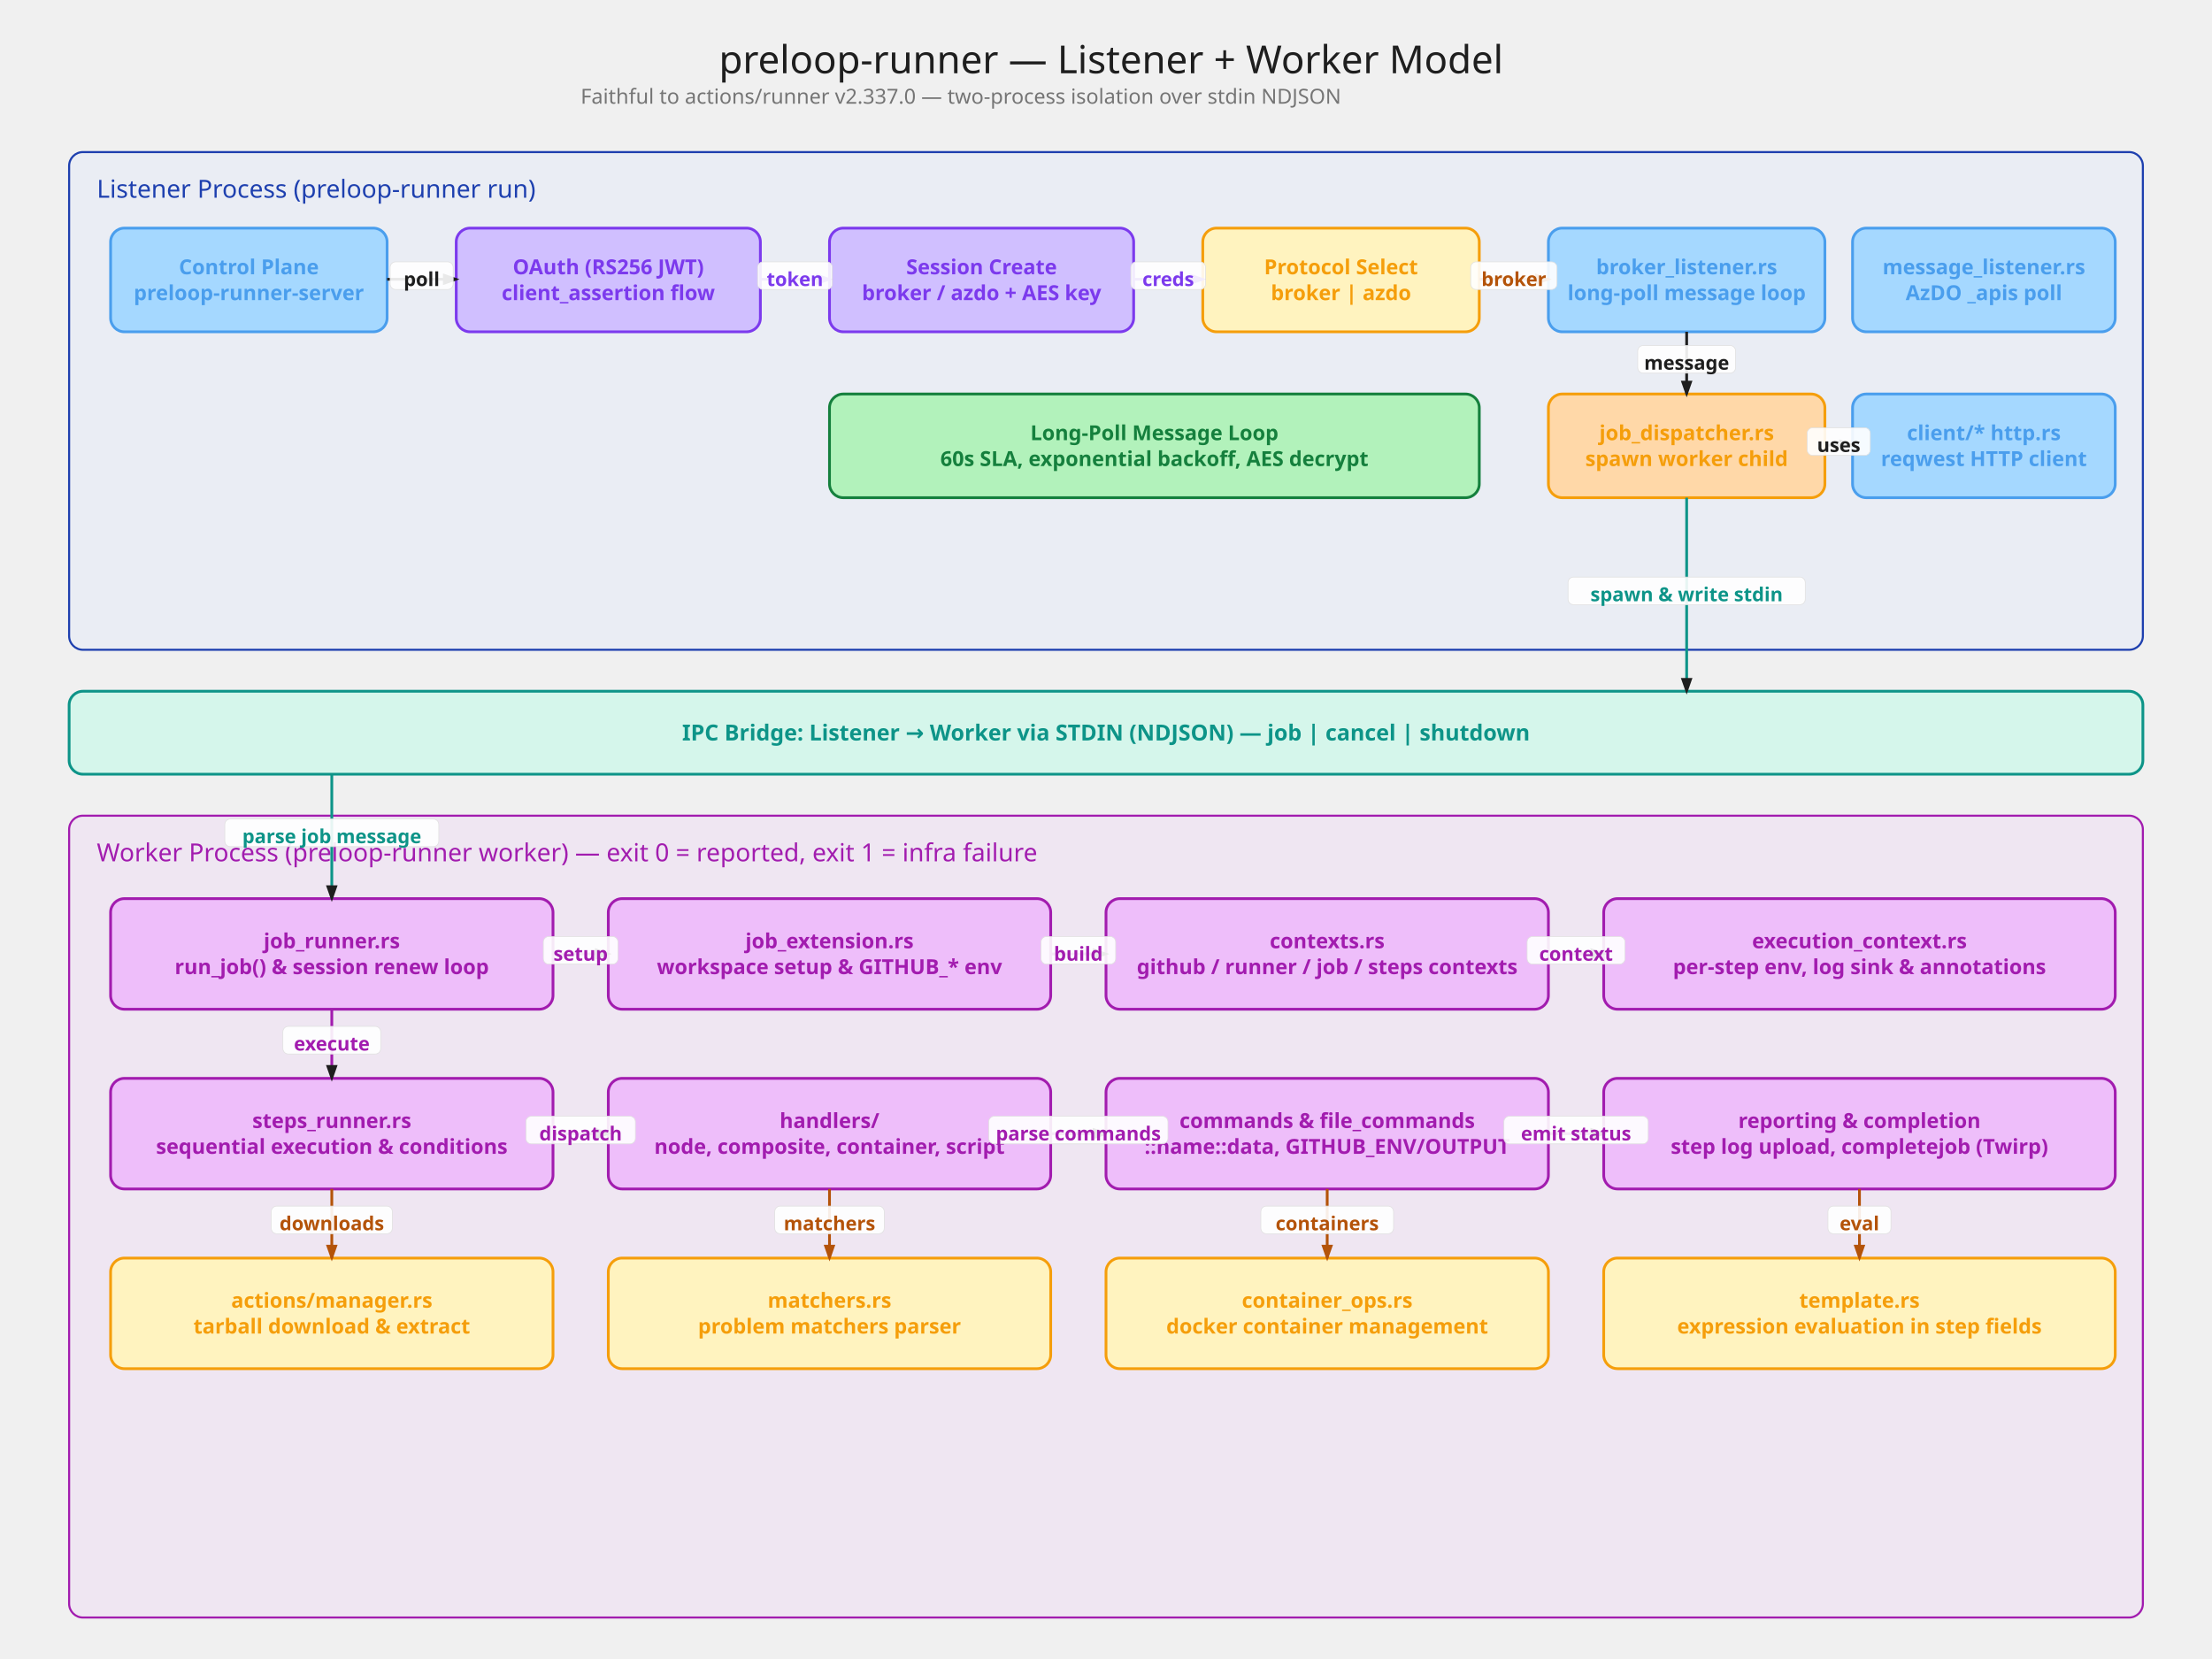
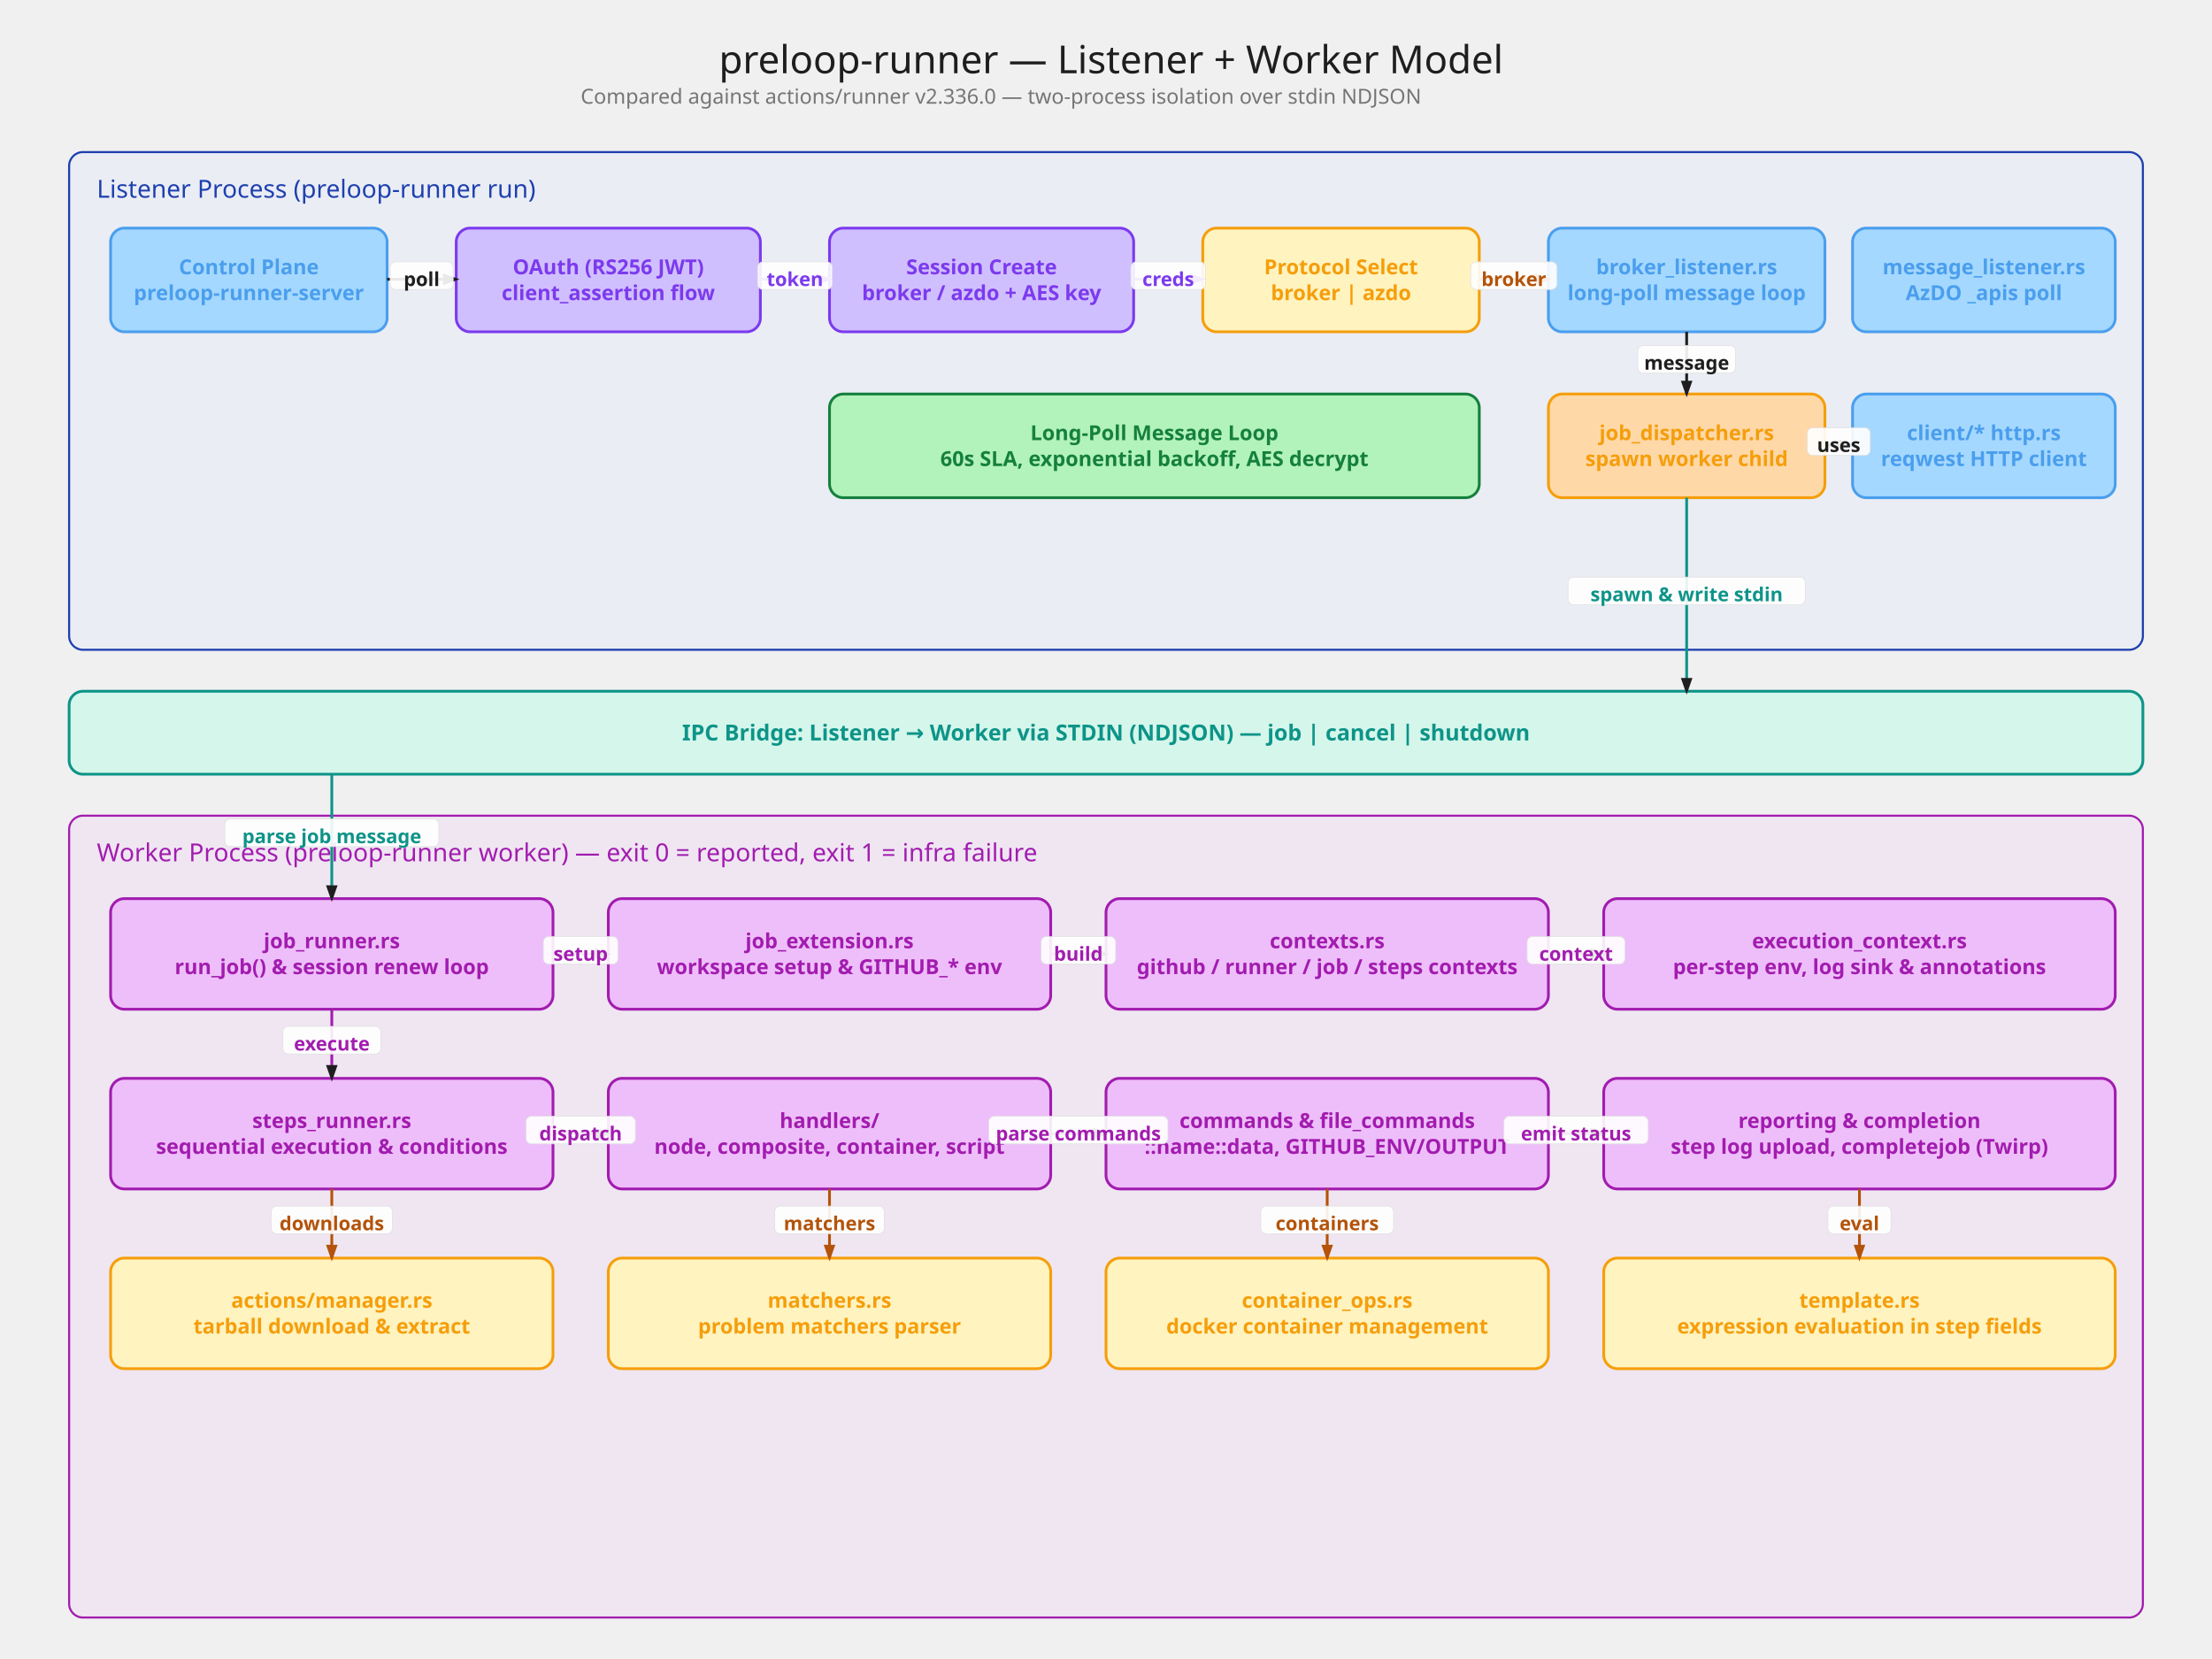
<svg xmlns="http://www.w3.org/2000/svg" viewBox="0 0 1600 1200" width="1600" height="1200" style="background:#fff">
  <defs>
    <marker id="ah-dark" viewBox="0 0 10 10" refX="8" refY="5" markerWidth="6" markerHeight="6" orient="auto-start-reverse">
      <path d="M 0 1.5 L 10 5 L 0 8.5 z" fill="#1e1e1e" />
    </marker>
    <marker id="ah-purple" viewBox="0 0 10 10" refX="8" refY="5" markerWidth="6" markerHeight="6" orient="auto-start-reverse">
      <path d="M 0 1.5 L 10 5 L 0 8.5 z" fill="#7c3aed" />
    </marker>
    <marker id="ah-amber" viewBox="0 0 10 10" refX="8" refY="5" markerWidth="6" markerHeight="6" orient="auto-start-reverse">
      <path d="M 0 1.5 L 10 5 L 0 8.5 z" fill="#b45309" />
    </marker>
  </defs>
  <text x="520" y="53.0" font-size="28" font-family="system-ui, sans-serif" fill="#1e1e1e" font-weight="500">preloop-runner — Listener + Worker Model</text>
-   <text x="420" y="75.0" font-size="15" font-family="system-ui, sans-serif" fill="#757575" font-weight="400">Faithful to actions/runner v2.337.0 — two-process isolation over stdin NDJSON</text>
+   <text x="420" y="75.0" font-size="15" font-family="system-ui, sans-serif" fill="#757575" font-weight="400">Compared against actions/runner v2.336.0 — two-process isolation over stdin NDJSON</text>
  <rect x="50" y="110" width="1500" height="360" rx="10" fill="#dbe4ff" fill-opacity="0.25" stroke="#1e40af" stroke-width="1.5" />
  <text x="70" y="143.0" font-size="18" font-family="system-ui, sans-serif" fill="#1e40af" font-weight="500">Listener Process (preloop-runner run)</text>
  <rect x="80" y="165" width="200" height="75" rx="10" fill="#a5d8ff" stroke="#4a9eed" stroke-width="2" />
  <text x="180" y="198.4" text-anchor="middle" font-size="15" font-family="system-ui, sans-serif" fill="#4a9eed" font-weight="600">Control Plane</text>
  <text x="180" y="217.1" text-anchor="middle" font-size="15" font-family="system-ui, sans-serif" fill="#4a9eed" font-weight="600">preloop-runner-server</text>
  <rect x="330" y="165" width="220" height="75" rx="10" fill="#d0bfff" stroke="#7c3aed" stroke-width="2" />
  <text x="440" y="198.4" text-anchor="middle" font-size="15" font-family="system-ui, sans-serif" fill="#7c3aed" font-weight="600">OAuth (RS256 JWT)</text>
  <text x="440" y="217.1" text-anchor="middle" font-size="15" font-family="system-ui, sans-serif" fill="#7c3aed" font-weight="600">client_assertion flow</text>
  <rect x="600" y="165" width="220" height="75" rx="10" fill="#d0bfff" stroke="#7c3aed" stroke-width="2" />
  <text x="710" y="198.4" text-anchor="middle" font-size="15" font-family="system-ui, sans-serif" fill="#7c3aed" font-weight="600">Session Create</text>
  <text x="710" y="217.1" text-anchor="middle" font-size="15" font-family="system-ui, sans-serif" fill="#7c3aed" font-weight="600">broker / azdo + AES key</text>
  <rect x="870" y="165" width="200" height="75" rx="10" fill="#fff3bf" stroke="#f59e0b" stroke-width="2" />
  <text x="970" y="198.4" text-anchor="middle" font-size="15" font-family="system-ui, sans-serif" fill="#f59e0b" font-weight="600">Protocol Select</text>
  <text x="970" y="217.1" text-anchor="middle" font-size="15" font-family="system-ui, sans-serif" fill="#f59e0b" font-weight="600">broker  |  azdo</text>
  <rect x="1120" y="165" width="200" height="75" rx="10" fill="#a5d8ff" stroke="#4a9eed" stroke-width="2" />
  <text x="1220" y="198.4" text-anchor="middle" font-size="15" font-family="system-ui, sans-serif" fill="#4a9eed" font-weight="600">broker_listener.rs</text>
  <text x="1220" y="217.1" text-anchor="middle" font-size="15" font-family="system-ui, sans-serif" fill="#4a9eed" font-weight="600">long-poll message loop</text>
  <rect x="1340" y="165" width="190" height="75" rx="10" fill="#a5d8ff" stroke="#4a9eed" stroke-width="2" />
  <text x="1435" y="198.4" text-anchor="middle" font-size="15" font-family="system-ui, sans-serif" fill="#4a9eed" font-weight="600">message_listener.rs</text>
  <text x="1435" y="217.1" text-anchor="middle" font-size="15" font-family="system-ui, sans-serif" fill="#4a9eed" font-weight="600">AzDO _apis poll</text>
  <rect x="600" y="285" width="470" height="75" rx="10" fill="#b2f2bb" stroke="#15803d" stroke-width="2" />
  <text x="835" y="318.4" text-anchor="middle" font-size="15" font-family="system-ui, sans-serif" fill="#15803d" font-weight="600">Long-Poll Message Loop</text>
  <text x="835" y="337.1" text-anchor="middle" font-size="15" font-family="system-ui, sans-serif" fill="#15803d" font-weight="600">60s SLA, exponential backoff, AES decrypt</text>
  <rect x="1120" y="285" width="200" height="75" rx="10" fill="#ffd8a8" stroke="#f59e0b" stroke-width="2" />
  <text x="1220" y="318.4" text-anchor="middle" font-size="15" font-family="system-ui, sans-serif" fill="#f59e0b" font-weight="600">job_dispatcher.rs</text>
  <text x="1220" y="337.1" text-anchor="middle" font-size="15" font-family="system-ui, sans-serif" fill="#f59e0b" font-weight="600">spawn worker child</text>
  <rect x="1340" y="285" width="190" height="75" rx="10" fill="#a5d8ff" stroke="#4a9eed" stroke-width="2" />
  <text x="1435" y="318.4" text-anchor="middle" font-size="15" font-family="system-ui, sans-serif" fill="#4a9eed" font-weight="600">client/* http.rs</text>
  <text x="1435" y="337.1" text-anchor="middle" font-size="15" font-family="system-ui, sans-serif" fill="#4a9eed" font-weight="600">reqwest HTTP client</text>
  <rect x="50" y="500" width="1500" height="60" rx="10" fill="#c3fae8" fill-opacity="0.6" stroke="#0d9488" stroke-width="2" />
  <text x="800" y="535.6" text-anchor="middle" font-size="16" font-family="system-ui, sans-serif" fill="#0d9488" font-weight="600">IPC Bridge: Listener → Worker via STDIN (NDJSON) — job | cancel | shutdown</text>
  <rect x="50" y="590" width="1500" height="580" rx="10" fill="#eebefa" fill-opacity="0.2" stroke="#a21caf" stroke-width="1.5" />
  <text x="70" y="623.0" font-size="18" font-family="system-ui, sans-serif" fill="#a21caf" font-weight="500">Worker Process (preloop-runner worker) — exit 0 = reported, exit 1 = infra failure</text>
  <rect x="80" y="650" width="320" height="80" rx="10" fill="#eebefa" stroke="#a21caf" stroke-width="2" />
  <text x="240" y="685.9" text-anchor="middle" font-size="15" font-family="system-ui, sans-serif" fill="#a21caf" font-weight="600">job_runner.rs</text>
  <text x="240" y="704.6" text-anchor="middle" font-size="15" font-family="system-ui, sans-serif" fill="#a21caf" font-weight="600">run_job() &amp; session renew loop</text>
  <rect x="440" y="650" width="320" height="80" rx="10" fill="#eebefa" stroke="#a21caf" stroke-width="2" />
  <text x="600" y="685.9" text-anchor="middle" font-size="15" font-family="system-ui, sans-serif" fill="#a21caf" font-weight="600">job_extension.rs</text>
  <text x="600" y="704.6" text-anchor="middle" font-size="15" font-family="system-ui, sans-serif" fill="#a21caf" font-weight="600">workspace setup &amp; GITHUB_* env</text>
  <rect x="800" y="650" width="320" height="80" rx="10" fill="#eebefa" stroke="#a21caf" stroke-width="2" />
  <text x="960" y="685.9" text-anchor="middle" font-size="15" font-family="system-ui, sans-serif" fill="#a21caf" font-weight="600">contexts.rs</text>
  <text x="960" y="704.6" text-anchor="middle" font-size="15" font-family="system-ui, sans-serif" fill="#a21caf" font-weight="600">github / runner / job / steps contexts</text>
  <rect x="1160" y="650" width="370" height="80" rx="10" fill="#eebefa" stroke="#a21caf" stroke-width="2" />
  <text x="1345" y="685.9" text-anchor="middle" font-size="15" font-family="system-ui, sans-serif" fill="#a21caf" font-weight="600">execution_context.rs</text>
  <text x="1345" y="704.6" text-anchor="middle" font-size="15" font-family="system-ui, sans-serif" fill="#a21caf" font-weight="600">per-step env, log sink &amp; annotations</text>
  <rect x="80" y="780" width="320" height="80" rx="10" fill="#eebefa" stroke="#a21caf" stroke-width="2" />
  <text x="240" y="815.9" text-anchor="middle" font-size="15" font-family="system-ui, sans-serif" fill="#a21caf" font-weight="600">steps_runner.rs</text>
  <text x="240" y="834.6" text-anchor="middle" font-size="15" font-family="system-ui, sans-serif" fill="#a21caf" font-weight="600">sequential execution &amp; conditions</text>
  <rect x="440" y="780" width="320" height="80" rx="10" fill="#eebefa" stroke="#a21caf" stroke-width="2" />
  <text x="600" y="815.9" text-anchor="middle" font-size="15" font-family="system-ui, sans-serif" fill="#a21caf" font-weight="600">handlers/</text>
  <text x="600" y="834.6" text-anchor="middle" font-size="15" font-family="system-ui, sans-serif" fill="#a21caf" font-weight="600">node, composite, container, script</text>
  <rect x="800" y="780" width="320" height="80" rx="10" fill="#eebefa" stroke="#a21caf" stroke-width="2" />
  <text x="960" y="815.9" text-anchor="middle" font-size="15" font-family="system-ui, sans-serif" fill="#a21caf" font-weight="600">commands &amp; file_commands</text>
  <text x="960" y="834.6" text-anchor="middle" font-size="15" font-family="system-ui, sans-serif" fill="#a21caf" font-weight="600">::name::data, GITHUB_ENV/OUTPUT</text>
  <rect x="1160" y="780" width="370" height="80" rx="10" fill="#eebefa" stroke="#a21caf" stroke-width="2" />
  <text x="1345" y="815.9" text-anchor="middle" font-size="15" font-family="system-ui, sans-serif" fill="#a21caf" font-weight="600">reporting &amp; completion</text>
  <text x="1345" y="834.6" text-anchor="middle" font-size="15" font-family="system-ui, sans-serif" fill="#a21caf" font-weight="600">step log upload, completejob (Twirp)</text>
  <rect x="80" y="910" width="320" height="80" rx="10" fill="#fff3bf" stroke="#f59e0b" stroke-width="2" />
  <text x="240" y="945.9" text-anchor="middle" font-size="15" font-family="system-ui, sans-serif" fill="#f59e0b" font-weight="600">actions/manager.rs</text>
  <text x="240" y="964.6" text-anchor="middle" font-size="15" font-family="system-ui, sans-serif" fill="#f59e0b" font-weight="600">tarball download &amp; extract</text>
  <rect x="440" y="910" width="320" height="80" rx="10" fill="#fff3bf" stroke="#f59e0b" stroke-width="2" />
  <text x="600" y="945.9" text-anchor="middle" font-size="15" font-family="system-ui, sans-serif" fill="#f59e0b" font-weight="600">matchers.rs</text>
  <text x="600" y="964.6" text-anchor="middle" font-size="15" font-family="system-ui, sans-serif" fill="#f59e0b" font-weight="600">problem matchers parser</text>
  <rect x="800" y="910" width="320" height="80" rx="10" fill="#fff3bf" stroke="#f59e0b" stroke-width="2" />
  <text x="960" y="945.9" text-anchor="middle" font-size="15" font-family="system-ui, sans-serif" fill="#f59e0b" font-weight="600">container_ops.rs</text>
  <text x="960" y="964.6" text-anchor="middle" font-size="15" font-family="system-ui, sans-serif" fill="#f59e0b" font-weight="600">docker container management</text>
  <rect x="1160" y="910" width="370" height="80" rx="10" fill="#fff3bf" stroke="#f59e0b" stroke-width="2" />
  <text x="1345" y="945.9" text-anchor="middle" font-size="15" font-family="system-ui, sans-serif" fill="#f59e0b" font-weight="600">template.rs</text>
  <text x="1345" y="964.6" text-anchor="middle" font-size="15" font-family="system-ui, sans-serif" fill="#f59e0b" font-weight="600">expression evaluation in step fields</text>
  <path d="M 280,202 L 330,202" stroke="#1e1e1e" stroke-width="2" marker-end="url(#ah-dark)" fill="none" />
  <rect x="282.2" y="189.4" width="45.6" height="20.0" rx="4" fill="#ffffff" fill-opacity="0.9" stroke="#e0e0e0" stroke-width="0.5" />
  <text x="305.0" y="206.9" text-anchor="middle" font-size="14" font-family="system-ui, sans-serif" fill="#1e1e1e" font-weight="600">poll</text>
  <path d="M 550,202 L 600,202" stroke="#7c3aed" stroke-width="2" marker-end="url(#ah-purple)" fill="none" />
  <rect x="548.0" y="189.4" width="54.0" height="20.0" rx="4" fill="#ffffff" fill-opacity="0.9" stroke="#e0e0e0" stroke-width="0.5" />
  <text x="575.0" y="206.9" text-anchor="middle" font-size="14" font-family="system-ui, sans-serif" fill="#7c3aed" font-weight="600">token</text>
  <path d="M 820,202 L 870,202" stroke="#7c3aed" stroke-width="2" marker-end="url(#ah-purple)" fill="none" />
  <rect x="818.0" y="189.4" width="54.0" height="20.0" rx="4" fill="#ffffff" fill-opacity="0.9" stroke="#e0e0e0" stroke-width="0.5" />
  <text x="845.0" y="206.9" text-anchor="middle" font-size="14" font-family="system-ui, sans-serif" fill="#7c3aed" font-weight="600">creds</text>
  <path d="M 1070,202 L 1120,202" stroke="#b45309" stroke-width="2" marker-end="url(#ah-amber)" fill="none" />
  <rect x="1063.8" y="189.4" width="62.4" height="20.0" rx="4" fill="#ffffff" fill-opacity="0.9" stroke="#e0e0e0" stroke-width="0.5" />
  <text x="1095.0" y="206.9" text-anchor="middle" font-size="14" font-family="system-ui, sans-serif" fill="#b45309" font-weight="600">broker</text>
  <path d="M 1220,240 L 1220,285" stroke="#1e1e1e" stroke-width="2" marker-end="url(#ah-dark)" fill="none" />
  <rect x="1184.6" y="249.9" width="70.8" height="20.0" rx="4" fill="#ffffff" fill-opacity="0.9" stroke="#e0e0e0" stroke-width="0.5" />
  <text x="1220.0" y="267.4" text-anchor="middle" font-size="14" font-family="system-ui, sans-serif" fill="#1e1e1e" font-weight="600">message</text>
  <path d="M 1320,322 L 1340,322" stroke="#1e1e1e" stroke-width="2" marker-end="url(#ah-dark)" fill="none" />
  <rect x="1307.2" y="309.4" width="45.6" height="20.0" rx="4" fill="#ffffff" fill-opacity="0.9" stroke="#e0e0e0" stroke-width="0.5" />
  <text x="1330.0" y="326.9" text-anchor="middle" font-size="14" font-family="system-ui, sans-serif" fill="#1e1e1e" font-weight="600">uses</text>
  <path d="M 1220,360 L 1220,500" stroke="#0d9488" stroke-width="2" marker-end="url(#ah-dark)" fill="none" />
  <rect x="1134.2" y="417.4" width="171.6" height="20.0" rx="4" fill="#ffffff" fill-opacity="0.9" stroke="#e0e0e0" stroke-width="0.5" />
  <text x="1220.0" y="434.9" text-anchor="middle" font-size="14" font-family="system-ui, sans-serif" fill="#0d9488" font-weight="600">spawn &amp; write stdin</text>
  <path d="M 240,560 L 240,650" stroke="#0d9488" stroke-width="2" marker-end="url(#ah-dark)" fill="none" />
  <rect x="162.6" y="592.4" width="154.8" height="20.0" rx="4" fill="#ffffff" fill-opacity="0.9" stroke="#e0e0e0" stroke-width="0.5" />
  <text x="240.0" y="609.9" text-anchor="middle" font-size="14" font-family="system-ui, sans-serif" fill="#0d9488" font-weight="600">parse job message</text>
  <path d="M 400,690 L 440,690" stroke="#a21caf" stroke-width="2" marker-end="url(#ah-dark)" fill="none" />
  <rect x="393.0" y="677.4" width="54.0" height="20.0" rx="4" fill="#ffffff" fill-opacity="0.9" stroke="#e0e0e0" stroke-width="0.5" />
  <text x="420.0" y="694.9" text-anchor="middle" font-size="14" font-family="system-ui, sans-serif" fill="#a21caf" font-weight="600">setup</text>
  <path d="M 760,690 L 800,690" stroke="#a21caf" stroke-width="2" marker-end="url(#ah-dark)" fill="none" />
  <rect x="753.0" y="677.4" width="54.0" height="20.0" rx="4" fill="#ffffff" fill-opacity="0.9" stroke="#e0e0e0" stroke-width="0.5" />
  <text x="780.0" y="694.9" text-anchor="middle" font-size="14" font-family="system-ui, sans-serif" fill="#a21caf" font-weight="600">build</text>
  <path d="M 1120,690 L 1160,690" stroke="#a21caf" stroke-width="2" marker-end="url(#ah-dark)" fill="none" />
  <rect x="1104.6" y="677.4" width="70.8" height="20.0" rx="4" fill="#ffffff" fill-opacity="0.9" stroke="#e0e0e0" stroke-width="0.5" />
  <text x="1140.0" y="694.9" text-anchor="middle" font-size="14" font-family="system-ui, sans-serif" fill="#a21caf" font-weight="600">context</text>
  <path d="M 240,730 L 240,780" stroke="#a21caf" stroke-width="2" marker-end="url(#ah-dark)" fill="none" />
  <rect x="204.6" y="742.4" width="70.8" height="20.0" rx="4" fill="#ffffff" fill-opacity="0.9" stroke="#e0e0e0" stroke-width="0.5" />
  <text x="240.0" y="759.9" text-anchor="middle" font-size="14" font-family="system-ui, sans-serif" fill="#a21caf" font-weight="600">execute</text>
  <path d="M 400,820 L 440,820" stroke="#a21caf" stroke-width="2" marker-end="url(#ah-dark)" fill="none" />
  <rect x="380.4" y="807.4" width="79.2" height="20.0" rx="4" fill="#ffffff" fill-opacity="0.9" stroke="#e0e0e0" stroke-width="0.5" />
  <text x="420.0" y="824.9" text-anchor="middle" font-size="14" font-family="system-ui, sans-serif" fill="#a21caf" font-weight="600">dispatch</text>
  <path d="M 760,820 L 800,820" stroke="#a21caf" stroke-width="2" marker-end="url(#ah-dark)" fill="none" />
  <rect x="715.2" y="807.4" width="129.6" height="20.0" rx="4" fill="#ffffff" fill-opacity="0.9" stroke="#e0e0e0" stroke-width="0.5" />
  <text x="780.0" y="824.9" text-anchor="middle" font-size="14" font-family="system-ui, sans-serif" fill="#a21caf" font-weight="600">parse commands</text>
  <path d="M 1120,820 L 1160,820" stroke="#a21caf" stroke-width="2" marker-end="url(#ah-dark)" fill="none" />
  <rect x="1087.8" y="807.4" width="104.4" height="20.0" rx="4" fill="#ffffff" fill-opacity="0.9" stroke="#e0e0e0" stroke-width="0.5" />
  <text x="1140.0" y="824.9" text-anchor="middle" font-size="14" font-family="system-ui, sans-serif" fill="#a21caf" font-weight="600">emit status</text>
  <path d="M 240,860 L 240,910" stroke="#b45309" stroke-width="2" marker-end="url(#ah-amber)" fill="none" />
  <rect x="196.2" y="872.4" width="87.6" height="20.0" rx="4" fill="#ffffff" fill-opacity="0.9" stroke="#e0e0e0" stroke-width="0.5" />
  <text x="240.0" y="889.9" text-anchor="middle" font-size="14" font-family="system-ui, sans-serif" fill="#b45309" font-weight="600">downloads</text>
  <path d="M 600,860 L 600,910" stroke="#b45309" stroke-width="2" marker-end="url(#ah-amber)" fill="none" />
  <rect x="560.4" y="872.4" width="79.2" height="20.0" rx="4" fill="#ffffff" fill-opacity="0.9" stroke="#e0e0e0" stroke-width="0.5" />
  <text x="600.0" y="889.9" text-anchor="middle" font-size="14" font-family="system-ui, sans-serif" fill="#b45309" font-weight="600">matchers</text>
  <path d="M 960,860 L 960,910" stroke="#b45309" stroke-width="2" marker-end="url(#ah-amber)" fill="none" />
  <rect x="912.0" y="872.4" width="96.0" height="20.0" rx="4" fill="#ffffff" fill-opacity="0.9" stroke="#e0e0e0" stroke-width="0.5" />
  <text x="960.0" y="889.9" text-anchor="middle" font-size="14" font-family="system-ui, sans-serif" fill="#b45309" font-weight="600">containers</text>
  <path d="M 1345,860 L 1345,910" stroke="#b45309" stroke-width="2" marker-end="url(#ah-amber)" fill="none" />
  <rect x="1322.2" y="872.4" width="45.6" height="20.0" rx="4" fill="#ffffff" fill-opacity="0.9" stroke="#e0e0e0" stroke-width="0.5" />
  <text x="1345.0" y="889.9" text-anchor="middle" font-size="14" font-family="system-ui, sans-serif" fill="#b45309" font-weight="600">eval</text>
</svg>
